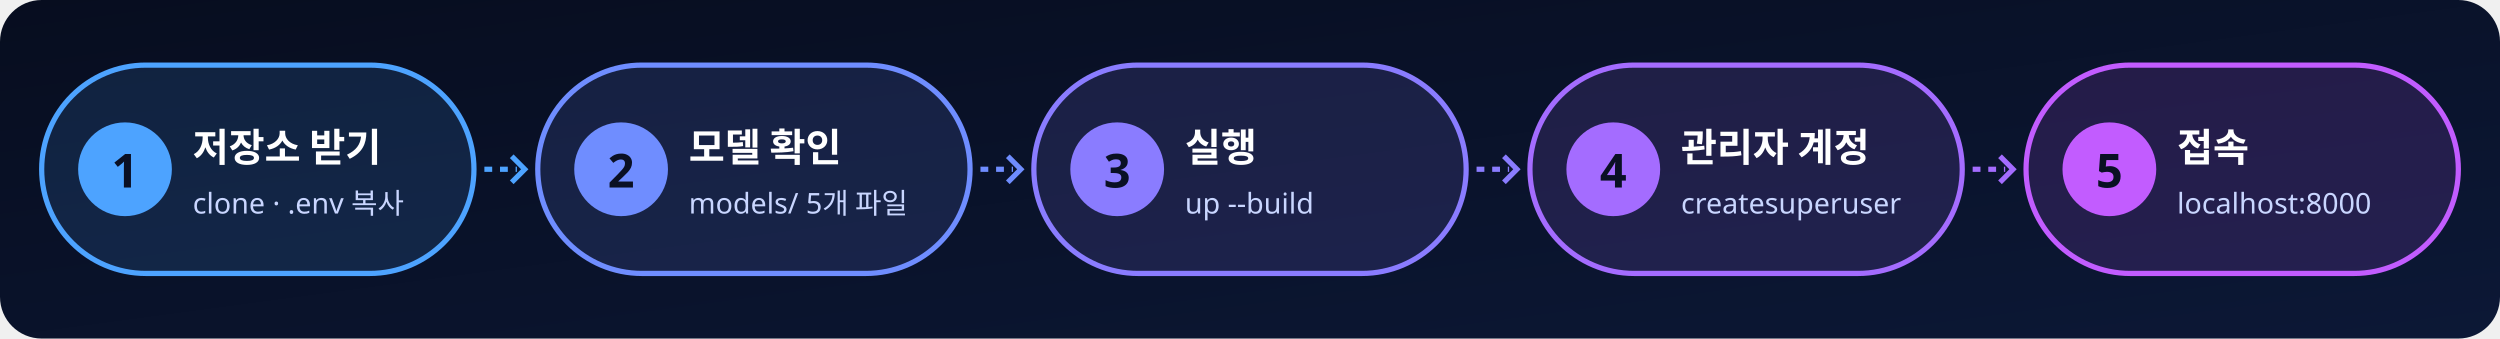
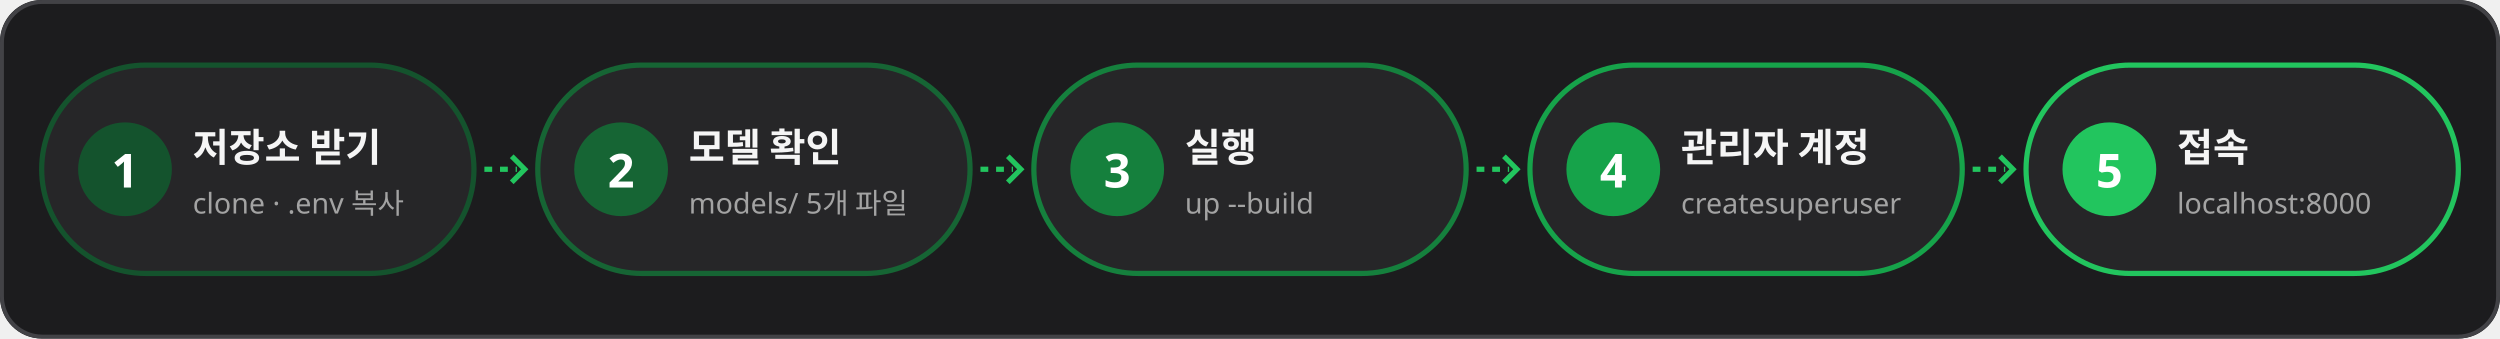
- <svg xmlns="http://www.w3.org/2000/svg" width="960" height="130" viewBox="0 0 960 130" font-family="'Pretendard','Malgun Gothic','Apple SD Gothic Neo','Noto Sans KR',sans-serif">
-   <defs>
-     <linearGradient id="bg" x1="0" y1="0" x2="1" y2="1">
-       <stop offset="0" stop-color="#070d1f" />
-       <stop offset="1" stop-color="#0c1836" />
-     </linearGradient>
-   </defs>
-   <rect width="960" height="130" rx="16" fill="url(#bg)" />
-   <rect x="16.0" y="25" width="166" height="80" rx="40" fill="#4da3ff" fill-opacity="0.14" stroke="#4da3ff" stroke-width="2" />
-   <circle cx="48.0" cy="65" r="18" fill="#4da3ff" />
-   <text x="48.0" y="72" text-anchor="middle" font-size="18" font-weight="700" fill="#0a1024">1</text>
-   <text x="74.0" y="62" font-size="15" font-weight="700" fill="#ffffff">저장소 받기</text>
-   <text x="74.0" y="82" font-size="11" fill="#c9d6ff">clone · .env 복사</text>
-   <path d="M186.0 65 l12.5 0" stroke="#4da3ff" stroke-width="2" stroke-dasharray="3 3" />
-   <path d="M196.5 60 l5 5 l-5 5" fill="none" stroke="#4da3ff" stroke-width="2" />
-   <rect x="206.5" y="25" width="166" height="80" rx="40" fill="#6f8dff" fill-opacity="0.14" stroke="#6f8dff" stroke-width="2" />
-   <circle cx="238.5" cy="65" r="18" fill="#6f8dff" />
-   <text x="238.5" y="72" text-anchor="middle" font-size="18" font-weight="700" fill="#0a1024">2</text>
-   <text x="264.5" y="62" font-size="15" font-weight="700" fill="#ffffff">모델 확인</text>
-   <text x="264.5" y="82" font-size="11" fill="#c9d6ff">models/ 5개 파일</text>
-   <path d="M376.5 65 l12.5 0" stroke="#6f8dff" stroke-width="2" stroke-dasharray="3 3" />
-   <path d="M387.0 60 l5 5 l-5 5" fill="none" stroke="#6f8dff" stroke-width="2" />
-   <rect x="397.0" y="25" width="166" height="80" rx="40" fill="#8a7cff" fill-opacity="0.14" stroke="#8a7cff" stroke-width="2" />
-   <circle cx="429.0" cy="65" r="18" fill="#8a7cff" />
-   <text x="429.0" y="72" text-anchor="middle" font-size="18" font-weight="700" fill="#0a1024">3</text>
-   <text x="455.0" y="62" font-size="15" font-weight="700" fill="#ffffff">실행</text>
-   <text x="455.0" y="82" font-size="11" fill="#c9d6ff">up --build</text>
-   <path d="M567.0 65 l12.5 0" stroke="#8a7cff" stroke-width="2" stroke-dasharray="3 3" />
-   <path d="M577.5 60 l5 5 l-5 5" fill="none" stroke="#8a7cff" stroke-width="2" />
-   <rect x="587.5" y="25" width="166" height="80" rx="40" fill="#a46cff" fill-opacity="0.14" stroke="#a46cff" stroke-width="2" />
-   <circle cx="619.5" cy="65" r="18" fill="#a46cff" />
-   <text x="619.5" y="72" text-anchor="middle" font-size="18" font-weight="700" fill="#0a1024">4</text>
-   <text x="645.5" y="62" font-size="15" font-weight="700" fill="#ffffff">관리자 계정</text>
-   <text x="645.5" y="82" font-size="11" fill="#c9d6ff">createsuperuser</text>
-   <path d="M757.5 65 l12.5 0" stroke="#a46cff" stroke-width="2" stroke-dasharray="3 3" />
-   <path d="M768.0 60 l5 5 l-5 5" fill="none" stroke="#a46cff" stroke-width="2" />
-   <rect x="778.0" y="25" width="166" height="80" rx="40" fill="#c25cff" fill-opacity="0.14" stroke="#c25cff" stroke-width="2" />
-   <circle cx="810.0" cy="65" r="18" fill="#c25cff" />
-   <text x="810.0" y="72" text-anchor="middle" font-size="18" font-weight="700" fill="#0a1024">5</text>
-   <text x="836.0" y="62" font-size="15" font-weight="700" fill="#ffffff">접속</text>
-   <text x="836.0" y="82" font-size="11" fill="#c9d6ff">localhost:8000</text>
+ <svg xmlns="http://www.w3.org/2000/svg" width="960" height="130" viewBox="0 0 960 130" font-family="'Pretendard','Noto Sans KR','Apple SD Gothic Neo','Malgun Gothic',sans-serif">
+   <rect width="960" height="130" rx="16" fill="#1c1c1e" />
+   <rect x="0.75" y="0.75" width="958.5" height="128.5" rx="15.5" fill="none" stroke="#424246" stroke-width="1.5" />
+   <rect x="16.0" y="25" width="166" height="80" rx="40" fill="#262628" stroke="#14532d" stroke-width="2" />
+   <circle cx="48.0" cy="65" r="18" fill="#14532d" />
+   <text x="48.0" y="72" text-anchor="middle" font-size="18" font-weight="800" fill="#ffffff">1</text>
+   <text x="74.0" y="62" font-size="15" font-weight="700" fill="#f5f5f5">저장소 받기</text>
+   <text x="74.0" y="82" font-size="11" fill="#a3a3a3">clone · .env 복사</text>
+   <path d="M186.0 65 l12.5 0" stroke="#22c55e" stroke-width="2" stroke-dasharray="3 3" />
+   <path d="M196.5 60 l5 5 l-5 5" fill="none" stroke="#22c55e" stroke-width="2" />
+   <rect x="206.5" y="25" width="166" height="80" rx="40" fill="#262628" stroke="#166534" stroke-width="2" />
+   <circle cx="238.5" cy="65" r="18" fill="#166534" />
+   <text x="238.5" y="72" text-anchor="middle" font-size="18" font-weight="800" fill="#ffffff">2</text>
+   <text x="264.5" y="62" font-size="15" font-weight="700" fill="#f5f5f5">모델 확인</text>
+   <text x="264.5" y="82" font-size="11" fill="#a3a3a3">models/ 5개 파일</text>
+   <path d="M376.5 65 l12.5 0" stroke="#22c55e" stroke-width="2" stroke-dasharray="3 3" />
+   <path d="M387.0 60 l5 5 l-5 5" fill="none" stroke="#22c55e" stroke-width="2" />
+   <rect x="397.0" y="25" width="166" height="80" rx="40" fill="#262628" stroke="#15803d" stroke-width="2" />
+   <circle cx="429.0" cy="65" r="18" fill="#15803d" />
+   <text x="429.0" y="72" text-anchor="middle" font-size="18" font-weight="800" fill="#ffffff">3</text>
+   <text x="455.0" y="62" font-size="15" font-weight="700" fill="#f5f5f5">실행</text>
+   <text x="455.0" y="82" font-size="11" fill="#a3a3a3">up --build</text>
+   <path d="M567.0 65 l12.5 0" stroke="#22c55e" stroke-width="2" stroke-dasharray="3 3" />
+   <path d="M577.5 60 l5 5 l-5 5" fill="none" stroke="#22c55e" stroke-width="2" />
+   <rect x="587.5" y="25" width="166" height="80" rx="40" fill="#262628" stroke="#16a34a" stroke-width="2" />
+   <circle cx="619.5" cy="65" r="18" fill="#16a34a" />
+   <text x="619.5" y="72" text-anchor="middle" font-size="18" font-weight="800" fill="#ffffff">4</text>
+   <text x="645.5" y="62" font-size="15" font-weight="700" fill="#f5f5f5">관리자 계정</text>
+   <text x="645.5" y="82" font-size="11" fill="#a3a3a3">createsuperuser</text>
+   <path d="M757.5 65 l12.5 0" stroke="#22c55e" stroke-width="2" stroke-dasharray="3 3" />
+   <path d="M768.0 60 l5 5 l-5 5" fill="none" stroke="#22c55e" stroke-width="2" />
+   <rect x="778.0" y="25" width="166" height="80" rx="40" fill="#262628" stroke="#22c55e" stroke-width="2" />
+   <circle cx="810.0" cy="65" r="18" fill="#22c55e" />
+   <text x="810.0" y="72" text-anchor="middle" font-size="18" font-weight="800" fill="#ffffff">5</text>
+   <text x="836.0" y="62" font-size="15" font-weight="700" fill="#f5f5f5">접속</text>
+   <text x="836.0" y="82" font-size="11" fill="#a3a3a3">localhost:8000</text>
</svg>
